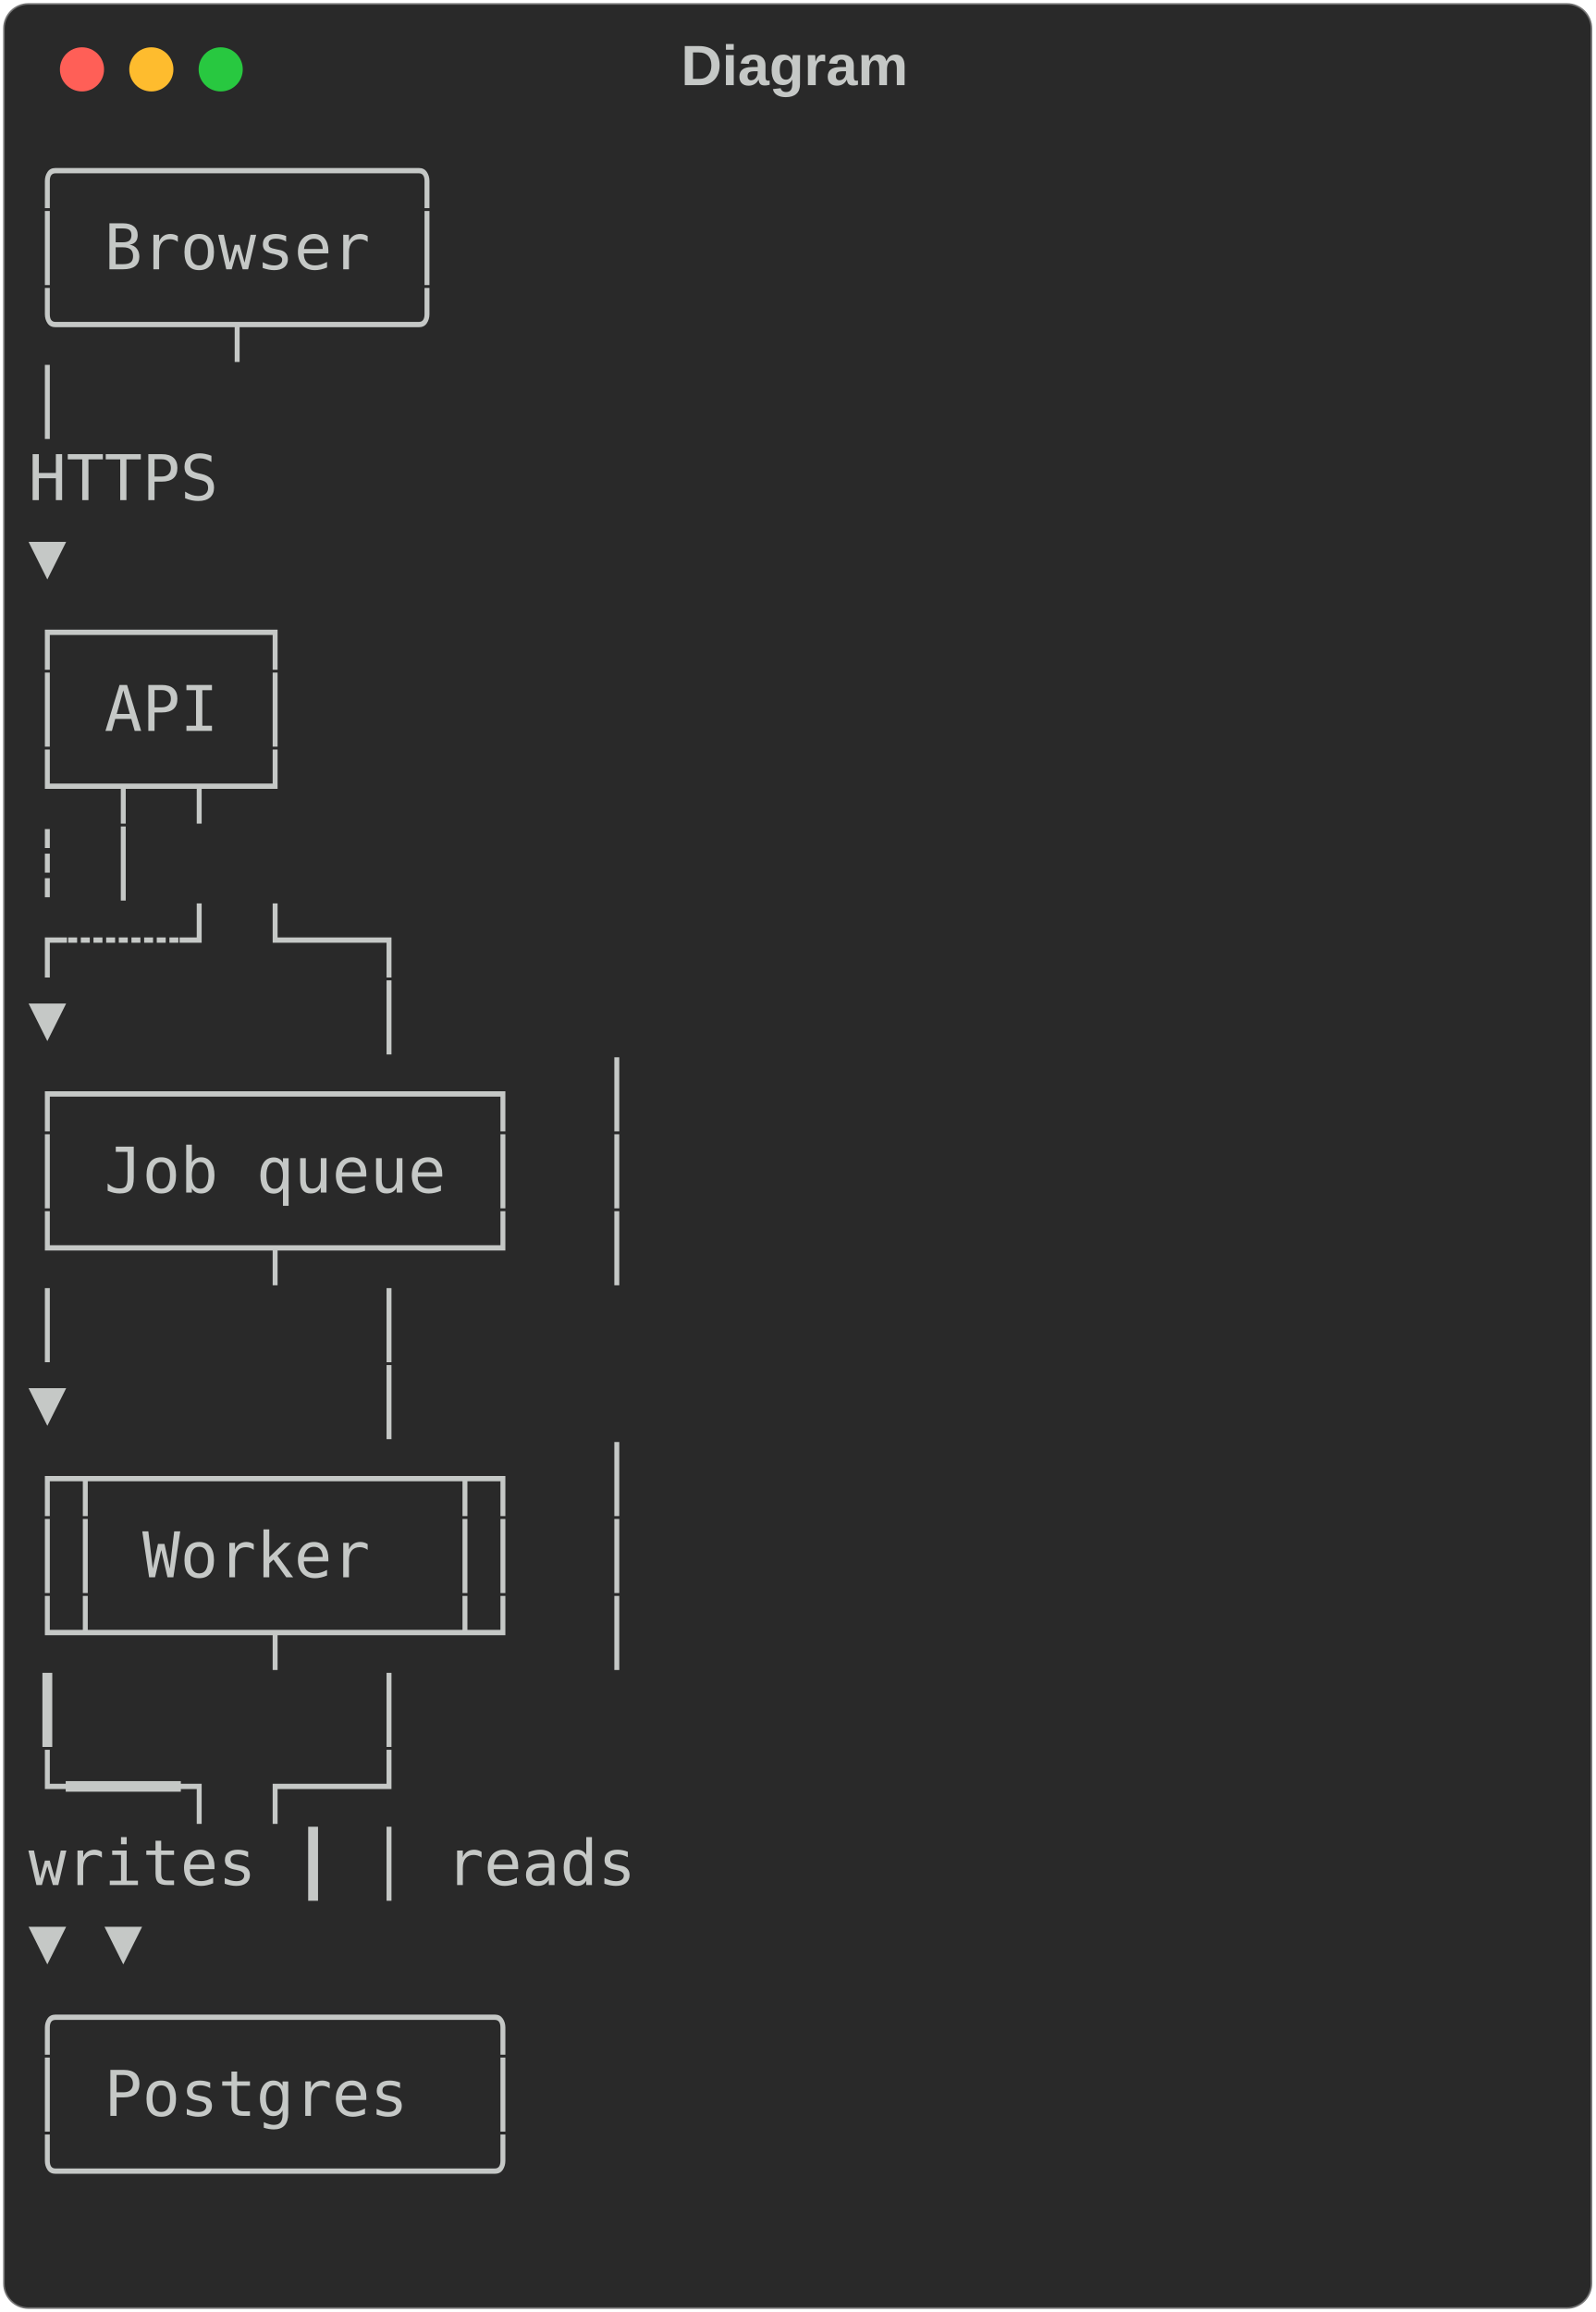
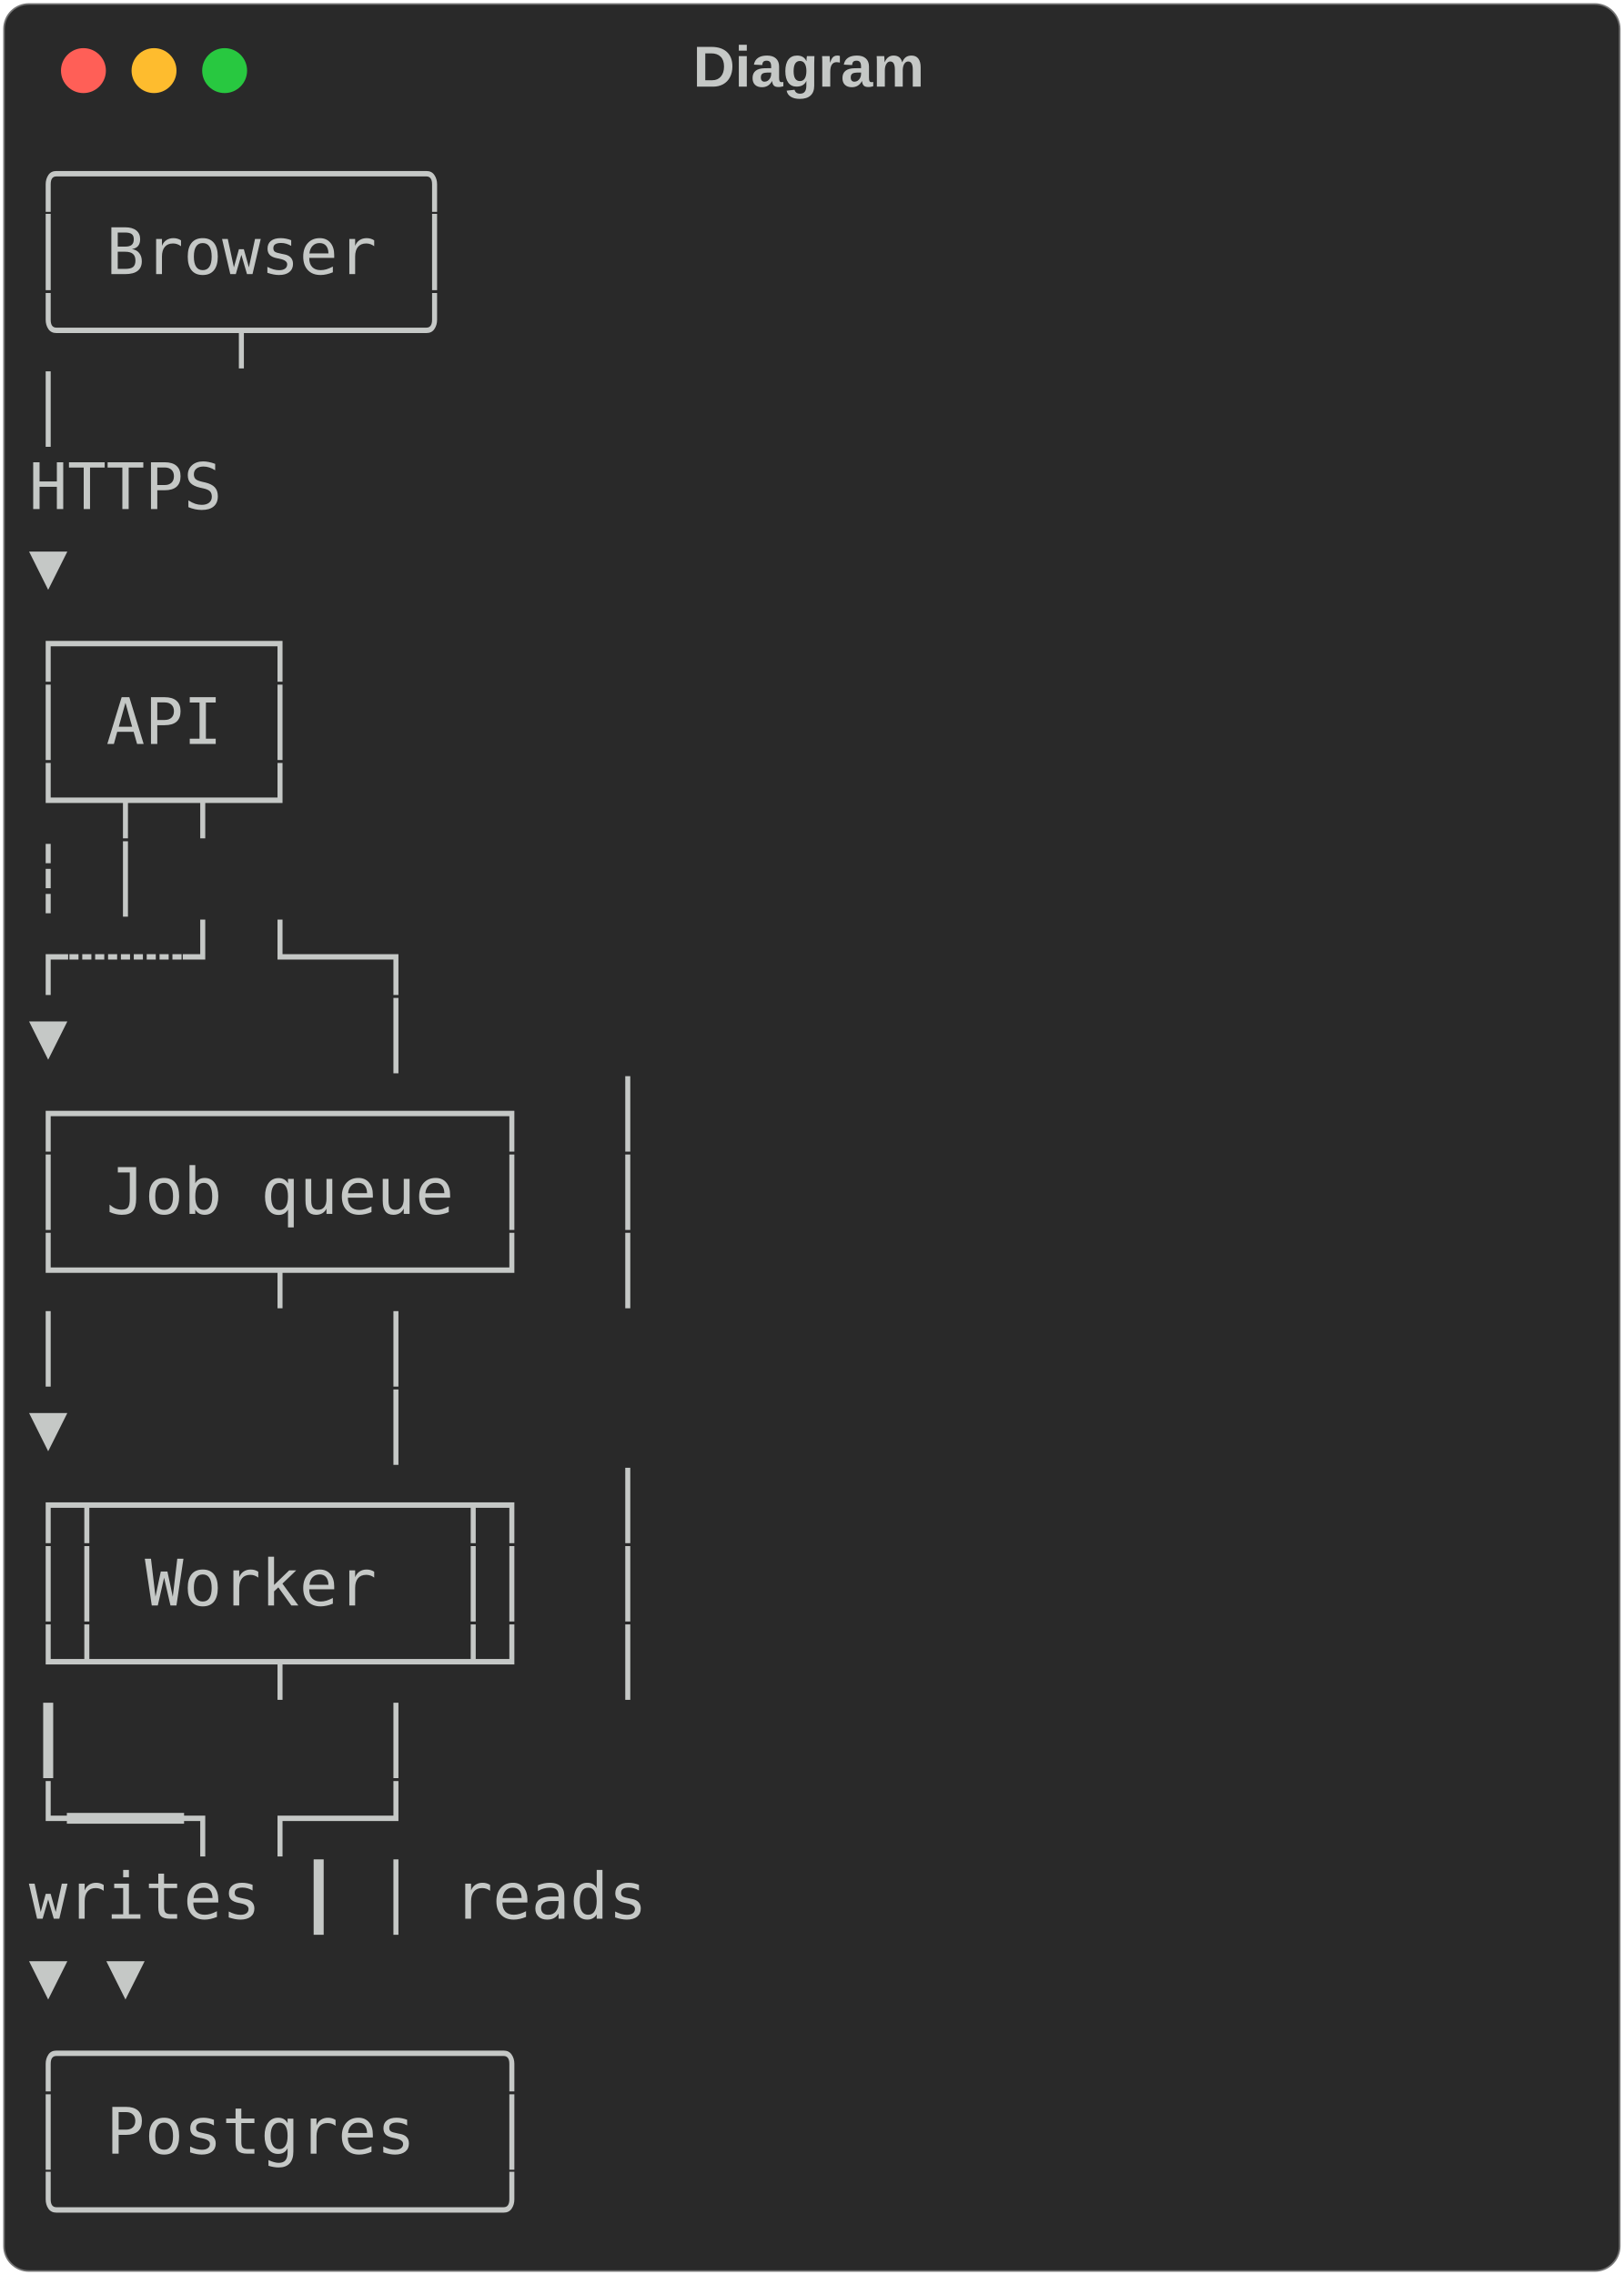
- <svg xmlns="http://www.w3.org/2000/svg" class="rich-terminal" viewBox="0 0 506 733.2">
+ <svg xmlns="http://www.w3.org/2000/svg" class="rich-terminal" viewBox="0 0 506 708.8">
  <style>

    @font-face {
        font-family: "Fira Code";
        src: local("FiraCode-Regular"),
                url("https://cdnjs.cloudflare.com/ajax/libs/firacode/6.2.0/woff2/FiraCode-Regular.woff2") format("woff2"),
                url("https://cdnjs.cloudflare.com/ajax/libs/firacode/6.2.0/woff/FiraCode-Regular.woff") format("woff");
        font-style: normal;
        font-weight: 400;
    }
    @font-face {
        font-family: "Fira Code";
        src: local("FiraCode-Bold"),
                url("https://cdnjs.cloudflare.com/ajax/libs/firacode/6.2.0/woff2/FiraCode-Bold.woff2") format("woff2"),
                url("https://cdnjs.cloudflare.com/ajax/libs/firacode/6.2.0/woff/FiraCode-Bold.woff") format("woff");
        font-style: bold;
        font-weight: 700;
    }

    .guide_diagram-services-matrix {
        font-family: Fira Code, monospace;
        font-size: 20px;
        line-height: 24.4px;
        font-variant-east-asian: full-width;
    }

    .guide_diagram-services-title {
        font-size: 18px;
        font-weight: bold;
        font-family: arial;
    }

    .guide_diagram-services-r1 { fill: #c5c8c6 }
    </style>
  <defs>
    <clipPath id="guide_diagram-services-clip-terminal">
-       <rect x="0" y="0" width="487.0" height="682.2" />
+       <rect x="0" y="0" width="487.0" height="657.8" />
    </clipPath>
    <clipPath id="guide_diagram-services-line-0">
      <rect x="0" y="1.5" width="488" height="24.65" />
    </clipPath>
    <clipPath id="guide_diagram-services-line-1">
      <rect x="0" y="25.9" width="488" height="24.65" />
    </clipPath>
    <clipPath id="guide_diagram-services-line-2">
      <rect x="0" y="50.3" width="488" height="24.65" />
    </clipPath>
    <clipPath id="guide_diagram-services-line-3">
      <rect x="0" y="74.7" width="488" height="24.65" />
    </clipPath>
    <clipPath id="guide_diagram-services-line-4">
      <rect x="0" y="99.1" width="488" height="24.65" />
    </clipPath>
    <clipPath id="guide_diagram-services-line-5">
      <rect x="0" y="123.5" width="488" height="24.65" />
    </clipPath>
    <clipPath id="guide_diagram-services-line-6">
      <rect x="0" y="147.9" width="488" height="24.65" />
    </clipPath>
    <clipPath id="guide_diagram-services-line-7">
      <rect x="0" y="172.3" width="488" height="24.65" />
    </clipPath>
    <clipPath id="guide_diagram-services-line-8">
      <rect x="0" y="196.7" width="488" height="24.65" />
    </clipPath>
    <clipPath id="guide_diagram-services-line-9">
      <rect x="0" y="221.1" width="488" height="24.65" />
    </clipPath>
    <clipPath id="guide_diagram-services-line-10">
      <rect x="0" y="245.5" width="488" height="24.65" />
    </clipPath>
    <clipPath id="guide_diagram-services-line-11">
      <rect x="0" y="269.9" width="488" height="24.65" />
    </clipPath>
    <clipPath id="guide_diagram-services-line-12">
      <rect x="0" y="294.3" width="488" height="24.65" />
    </clipPath>
    <clipPath id="guide_diagram-services-line-13">
      <rect x="0" y="318.7" width="488" height="24.65" />
    </clipPath>
    <clipPath id="guide_diagram-services-line-14">
      <rect x="0" y="343.1" width="488" height="24.65" />
    </clipPath>
    <clipPath id="guide_diagram-services-line-15">
      <rect x="0" y="367.5" width="488" height="24.65" />
    </clipPath>
    <clipPath id="guide_diagram-services-line-16">
      <rect x="0" y="391.9" width="488" height="24.65" />
    </clipPath>
    <clipPath id="guide_diagram-services-line-17">
      <rect x="0" y="416.3" width="488" height="24.65" />
    </clipPath>
    <clipPath id="guide_diagram-services-line-18">
      <rect x="0" y="440.7" width="488" height="24.65" />
    </clipPath>
    <clipPath id="guide_diagram-services-line-19">
      <rect x="0" y="465.1" width="488" height="24.65" />
    </clipPath>
    <clipPath id="guide_diagram-services-line-20">
      <rect x="0" y="489.5" width="488" height="24.65" />
    </clipPath>
    <clipPath id="guide_diagram-services-line-21">
      <rect x="0" y="513.9" width="488" height="24.65" />
    </clipPath>
    <clipPath id="guide_diagram-services-line-22">
      <rect x="0" y="538.3" width="488" height="24.65" />
    </clipPath>
    <clipPath id="guide_diagram-services-line-23">
      <rect x="0" y="562.7" width="488" height="24.65" />
    </clipPath>
    <clipPath id="guide_diagram-services-line-24">
      <rect x="0" y="587.1" width="488" height="24.65" />
    </clipPath>
    <clipPath id="guide_diagram-services-line-25">
      <rect x="0" y="611.5" width="488" height="24.65" />
    </clipPath>
-     <clipPath id="guide_diagram-services-line-26">
-       <rect x="0" y="635.9" width="488" height="24.65" />
-     </clipPath>
  </defs>
-   <rect fill="#292929" stroke="rgba(255,255,255,0.35)" stroke-width="1" x="1" y="1" width="504" height="731.2" rx="8" />
+   <rect fill="#292929" stroke="rgba(255,255,255,0.35)" stroke-width="1" x="1" y="1" width="504" height="706.8" rx="8" />
  <text class="guide_diagram-services-title" fill="#c5c8c6" text-anchor="middle" x="252" y="27">Diagram</text>
  <g transform="translate(26,22)">
    <circle cx="0" cy="0" r="7" fill="#ff5f57" />
    <circle cx="22" cy="0" r="7" fill="#febc2e" />
    <circle cx="44" cy="0" r="7" fill="#28c840" />
  </g>
  <g transform="translate(9, 41)" clip-path="url(#guide_diagram-services-clip-terminal)">
    <g class="guide_diagram-services-matrix">
      <text class="guide_diagram-services-r1" x="0" y="20" textLength="207.4" clip-path="url(#guide_diagram-services-line-0)">      ╭─────────╮</text>
      <text class="guide_diagram-services-r1" x="488" y="20" textLength="12.2" clip-path="url(#guide_diagram-services-line-0)">
</text>
      <text class="guide_diagram-services-r1" x="0" y="44.4" textLength="207.4" clip-path="url(#guide_diagram-services-line-1)">      │ Browser │</text>
      <text class="guide_diagram-services-r1" x="488" y="44.4" textLength="12.2" clip-path="url(#guide_diagram-services-line-1)">
</text>
      <text class="guide_diagram-services-r1" x="0" y="68.8" textLength="207.4" clip-path="url(#guide_diagram-services-line-2)">      ╰────┬────╯</text>
      <text class="guide_diagram-services-r1" x="488" y="68.8" textLength="12.2" clip-path="url(#guide_diagram-services-line-2)">
</text>
      <text class="guide_diagram-services-r1" x="0" y="93.2" textLength="146.4" clip-path="url(#guide_diagram-services-line-3)">           │</text>
      <text class="guide_diagram-services-r1" x="488" y="93.2" textLength="12.2" clip-path="url(#guide_diagram-services-line-3)">
</text>
      <text class="guide_diagram-services-r1" x="0" y="117.6" textLength="170.8" clip-path="url(#guide_diagram-services-line-4)">         HTTPS</text>
      <text class="guide_diagram-services-r1" x="488" y="117.6" textLength="12.2" clip-path="url(#guide_diagram-services-line-4)">
</text>
      <text class="guide_diagram-services-r1" x="0" y="142" textLength="146.4" clip-path="url(#guide_diagram-services-line-5)">           ▼</text>
      <text class="guide_diagram-services-r1" x="488" y="142" textLength="12.2" clip-path="url(#guide_diagram-services-line-5)">
</text>
      <text class="guide_diagram-services-r1" x="0" y="166.4" textLength="183" clip-path="url(#guide_diagram-services-line-6)">        ┌─────┐</text>
      <text class="guide_diagram-services-r1" x="488" y="166.4" textLength="12.2" clip-path="url(#guide_diagram-services-line-6)">
</text>
      <text class="guide_diagram-services-r1" x="0" y="190.8" textLength="183" clip-path="url(#guide_diagram-services-line-7)">        │ API │</text>
      <text class="guide_diagram-services-r1" x="488" y="190.8" textLength="12.2" clip-path="url(#guide_diagram-services-line-7)">
</text>
      <text class="guide_diagram-services-r1" x="0" y="215.2" textLength="183" clip-path="url(#guide_diagram-services-line-8)">        └─┬─┬─┘</text>
      <text class="guide_diagram-services-r1" x="488" y="215.2" textLength="12.2" clip-path="url(#guide_diagram-services-line-8)">
</text>
      <text class="guide_diagram-services-r1" x="0" y="239.6" textLength="158.6" clip-path="url(#guide_diagram-services-line-9)">          ┆ │</text>
      <text class="guide_diagram-services-r1" x="488" y="239.6" textLength="12.2" clip-path="url(#guide_diagram-services-line-9)">
</text>
      <text class="guide_diagram-services-r1" x="0" y="264" textLength="195.2" clip-path="url(#guide_diagram-services-line-10)">      ┌┄┄┄┘ └──┐</text>
      <text class="guide_diagram-services-r1" x="488" y="264" textLength="12.2" clip-path="url(#guide_diagram-services-line-10)">
</text>
      <text class="guide_diagram-services-r1" x="0" y="288.4" textLength="195.2" clip-path="url(#guide_diagram-services-line-11)">      ▼        │</text>
      <text class="guide_diagram-services-r1" x="488" y="288.4" textLength="12.2" clip-path="url(#guide_diagram-services-line-11)">
</text>
      <text class="guide_diagram-services-r1" x="0" y="312.8" textLength="195.2" clip-path="url(#guide_diagram-services-line-12)">┌───────────┐  │</text>
      <text class="guide_diagram-services-r1" x="488" y="312.8" textLength="12.2" clip-path="url(#guide_diagram-services-line-12)">
</text>
      <text class="guide_diagram-services-r1" x="0" y="337.2" textLength="195.2" clip-path="url(#guide_diagram-services-line-13)">│ Job queue │  │</text>
      <text class="guide_diagram-services-r1" x="488" y="337.2" textLength="12.2" clip-path="url(#guide_diagram-services-line-13)">
</text>
      <text class="guide_diagram-services-r1" x="0" y="361.6" textLength="195.2" clip-path="url(#guide_diagram-services-line-14)">└─────┬─────┘  │</text>
      <text class="guide_diagram-services-r1" x="488" y="361.6" textLength="12.2" clip-path="url(#guide_diagram-services-line-14)">
</text>
      <text class="guide_diagram-services-r1" x="0" y="386" textLength="195.2" clip-path="url(#guide_diagram-services-line-15)">      │        │</text>
      <text class="guide_diagram-services-r1" x="488" y="386" textLength="12.2" clip-path="url(#guide_diagram-services-line-15)">
</text>
      <text class="guide_diagram-services-r1" x="0" y="410.4" textLength="195.2" clip-path="url(#guide_diagram-services-line-16)">      ▼        │</text>
      <text class="guide_diagram-services-r1" x="488" y="410.4" textLength="12.2" clip-path="url(#guide_diagram-services-line-16)">
</text>
      <text class="guide_diagram-services-r1" x="0" y="434.8" textLength="195.2" clip-path="url(#guide_diagram-services-line-17)">┌┬─────────┬┐  │</text>
      <text class="guide_diagram-services-r1" x="488" y="434.8" textLength="12.2" clip-path="url(#guide_diagram-services-line-17)">
</text>
      <text class="guide_diagram-services-r1" x="0" y="459.2" textLength="195.2" clip-path="url(#guide_diagram-services-line-18)">││ Worker  ││  │</text>
      <text class="guide_diagram-services-r1" x="488" y="459.2" textLength="12.2" clip-path="url(#guide_diagram-services-line-18)">
</text>
      <text class="guide_diagram-services-r1" x="0" y="483.6" textLength="195.2" clip-path="url(#guide_diagram-services-line-19)">└┴────┬────┴┘  │</text>
      <text class="guide_diagram-services-r1" x="488" y="483.6" textLength="12.2" clip-path="url(#guide_diagram-services-line-19)">
</text>
      <text class="guide_diagram-services-r1" x="0" y="508" textLength="195.2" clip-path="url(#guide_diagram-services-line-20)">      ┃        │</text>
      <text class="guide_diagram-services-r1" x="488" y="508" textLength="12.2" clip-path="url(#guide_diagram-services-line-20)">
</text>
      <text class="guide_diagram-services-r1" x="0" y="532.4" textLength="195.2" clip-path="url(#guide_diagram-services-line-21)">      └━━━┐ ┌──┘</text>
      <text class="guide_diagram-services-r1" x="488" y="532.4" textLength="12.2" clip-path="url(#guide_diagram-services-line-21)">
</text>
      <text class="guide_diagram-services-r1" x="0" y="556.8" textLength="231.8" clip-path="url(#guide_diagram-services-line-22)">   writes ┃ │ reads</text>
      <text class="guide_diagram-services-r1" x="488" y="556.8" textLength="12.2" clip-path="url(#guide_diagram-services-line-22)">
</text>
      <text class="guide_diagram-services-r1" x="0" y="581.2" textLength="158.6" clip-path="url(#guide_diagram-services-line-23)">          ▼ ▼</text>
      <text class="guide_diagram-services-r1" x="488" y="581.2" textLength="12.2" clip-path="url(#guide_diagram-services-line-23)">
</text>
      <text class="guide_diagram-services-r1" x="0" y="605.6" textLength="219.6" clip-path="url(#guide_diagram-services-line-24)">     ╭───────────╮</text>
      <text class="guide_diagram-services-r1" x="488" y="605.6" textLength="12.2" clip-path="url(#guide_diagram-services-line-24)">
</text>
      <text class="guide_diagram-services-r1" x="0" y="630" textLength="219.6" clip-path="url(#guide_diagram-services-line-25)">     │ Postgres  │</text>
      <text class="guide_diagram-services-r1" x="488" y="630" textLength="12.2" clip-path="url(#guide_diagram-services-line-25)">
</text>
      <text class="guide_diagram-services-r1" x="0" y="654.4" textLength="219.6" clip-path="url(#guide_diagram-services-line-26)">     ╰───────────╯</text>
      <text class="guide_diagram-services-r1" x="488" y="654.4" textLength="12.2" clip-path="url(#guide_diagram-services-line-26)">
</text>
-       <text class="guide_diagram-services-r1" x="488" y="678.8" textLength="12.2" clip-path="url(#guide_diagram-services-line-27)">
- </text>
    </g>
  </g>
</svg>
